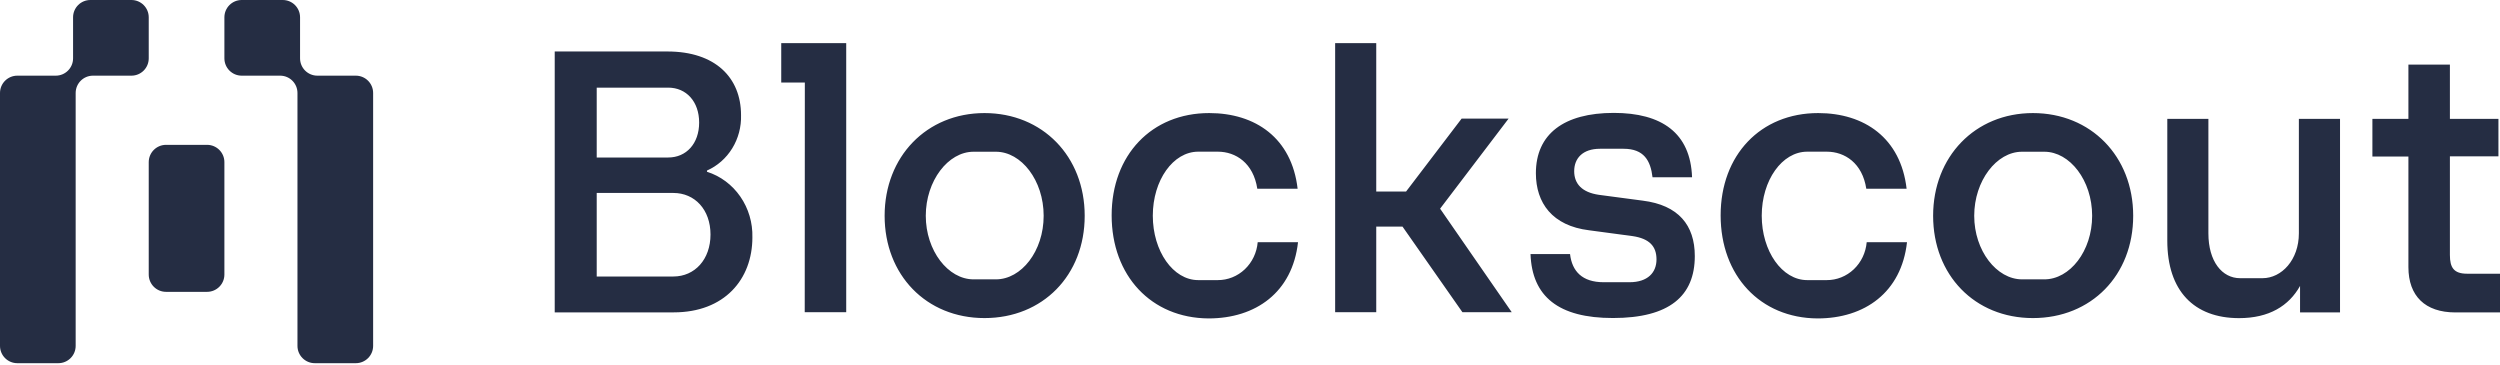
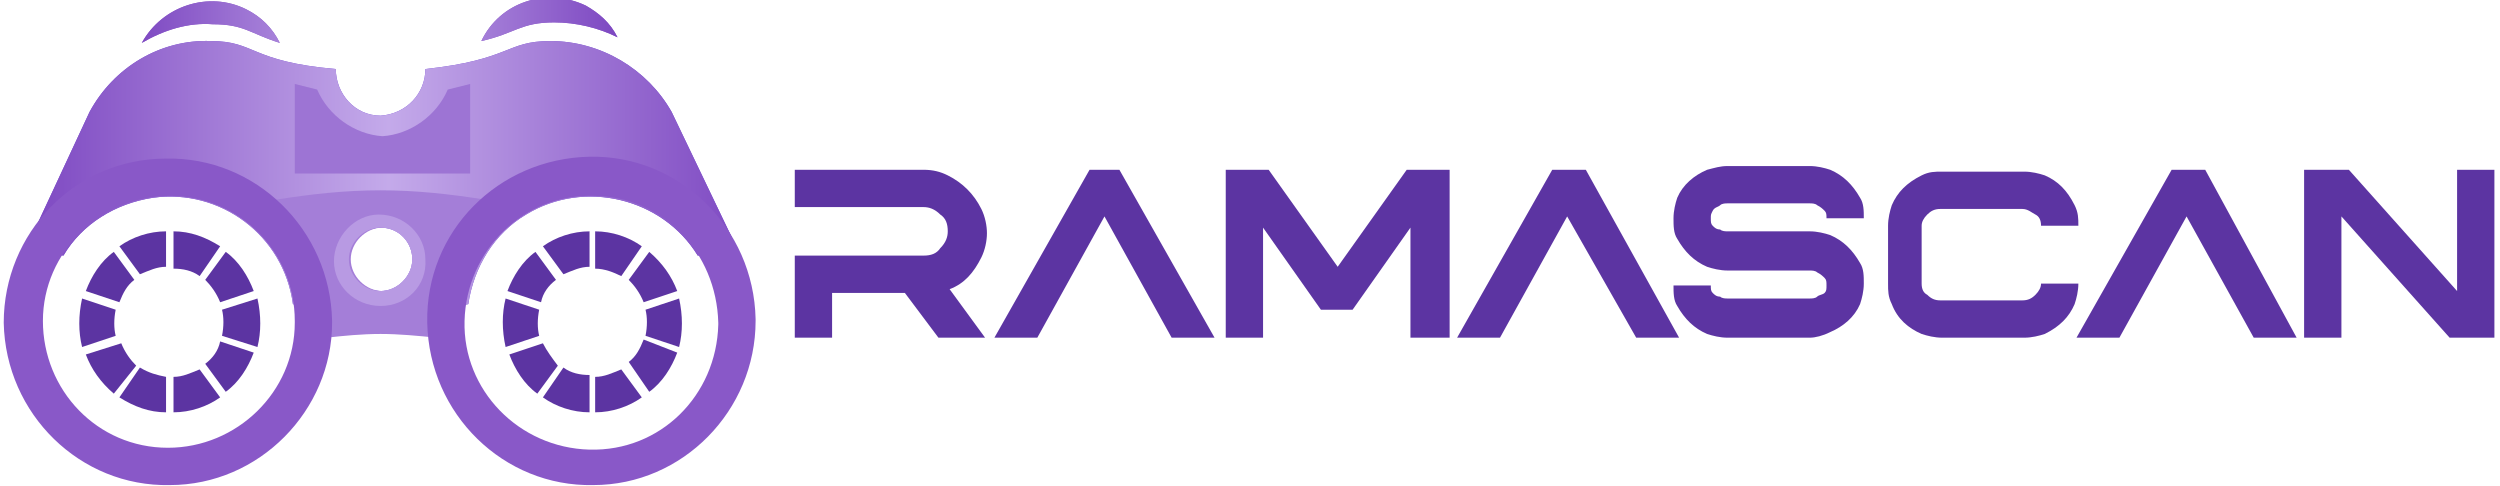
- <svg xmlns="http://www.w3.org/2000/svg" fill="none" height="73" viewBox="0 0 500 73" width="500">
-   <path clip-rule="evenodd" d="m26.284 0c1.913 0 3.463 1.55 3.463 3.463v8.207c0 1.913-1.55 3.463-3.463 3.463h-7.688c-1.913 0-3.463 1.55-3.463 3.463v50.578c0 1.913-1.55 3.463-3.463 3.463h-8.207c-1.913 0-3.463-1.55-3.463-3.463v-50.578c0-1.913 1.55-3.463 3.463-3.463h7.688c1.913 0 3.463-1.55 3.463-3.463v-8.207c0-1.913 1.55-3.463 3.463-3.463zm30.265 0c1.913 0 3.463 1.55 3.463 3.463v8.207c0 1.913 1.55 3.463 3.463 3.463h7.688c1.913 0 3.463 1.55 3.463 3.463v50.578c0 1.913-1.55 3.463-3.463 3.463h-8.207c-1.913 0-3.463-1.55-3.463-3.463v-50.578c0-1.913-1.55-3.463-3.463-3.463h-7.688c-1.913 0-3.463-1.55-3.463-3.463v-8.207c0-1.913 1.55-3.463 3.463-3.463zm-15.133 28.968c1.913 0 3.463 1.55 3.463 3.463v22.475c0 1.913-1.55 3.463-3.463 3.463h-8.207c-1.913 0-3.463-1.55-3.463-3.463v-22.475c0-1.913 1.55-3.463 3.463-3.463zm114.832-12.466h4.719l-.022 45.938h8.298v-53.809h-12.995zm-22.758-6.207h-22.546v52.179h23.798c10.143 0 15.735-6.602 15.735-14.998.077-2.921-.77-5.788-2.411-8.159s-3.984-4.115-6.67-4.964v-.244c2.077-.917 3.838-2.467 5.054-4.445 1.215-1.978 1.828-4.293 1.757-6.641 0-7.511-5.167-12.727-14.717-12.727zm6.34 14.218c0 4.215-2.583 6.987-6.184 6.987h-14.303v-13.973h14.303c3.601 0 6.184 2.771 6.184 6.987zm2.271 22.392c0 4.972-3.132 8.396-7.437 8.396h-15.321v-16.71h15.321c4.305 0 7.437 3.342 7.437 8.314zm34.824-3.749c0-11.819 8.388-20.541 19.974-20.541s20.04 8.64 20.04 20.541c0 11.901-8.376 20.459-20.04 20.459s-19.974-8.64-19.974-20.459zm17.782 12.716h4.473c5.089 0 9.551-5.624 9.551-12.716s-4.473-12.809-9.551-12.809h-4.473c-5.088 0-9.551 5.822-9.551 12.809s4.463 12.716 9.551 12.716zm47.126-33.257c-11.507 0-19.503 8.396-19.503 20.459s7.906 20.541 19.38 20.611c9.439 0 16.775-5.217 17.894-15.243h-8.064c-.176 2.076-1.095 4.006-2.573 5.41-1.479 1.404-3.41 2.178-5.411 2.17h-3.915c-5.01 0-9.08-5.776-9.08-12.879s4.07-12.809 9.08-12.809h3.915c3.601 0 7.123 2.282 7.906 7.418h8.063c-1.174-10.166-8.454-15.138-17.692-15.138zm25.196-13.985h8.22v29.682h5.961l11.116-14.591h9.394l-13.7 18.014 14.326 20.704h-9.863l-11.978-17.117h-5.256v17.117h-8.22zm46.981 42.188h-7.906c.302 8.477 5.592 12.797 16.495 12.786 11.273 0 16.361-4.402 16.361-12.39 0-6.195-3.288-10.189-10.411-11.085l-8.779-1.165c-3.366-.489-4.932-2.201-4.932-4.728 0-2.527 1.644-4.483 5.167-4.483h4.708c4.071 0 5.401 2.364 5.793 5.706h7.906c-.301-8.885-6.094-12.879-15.656-12.879-9.987 0-15.579 4.239-15.579 12.064 0 5.95 3.288 10.515 10.647 11.412l8.701 1.165c3.366.501 4.775 2.049 4.775 4.658 0 2.608-1.722 4.565-5.402 4.565h-5.178c-4.283 0-6.318-2.201-6.71-5.624zm30.117-7.744c0-12.064 7.985-20.459 19.504-20.459 9.237 0 16.518 4.972 17.692 15.138h-8.063c-.783-5.135-4.306-7.418-7.907-7.418h-3.914c-5.021 0-9.092 5.706-9.092 12.809s4.071 12.879 9.092 12.879h3.914c2.001.008 3.932-.766 5.411-2.17s2.397-3.335 2.574-5.41h8.063c-1.118 10.026-8.455 15.243-17.893 15.243-11.463-.07-19.381-8.547-19.381-20.611zm62.459-20.459c-11.586 0-19.962 8.722-19.962 20.541 0 11.819 8.286 20.459 19.962 20.459 11.675 0 20.052-8.559 20.052-20.459 0-11.901-8.466-20.541-20.052-20.541zm2.281 33.257h-4.451c-5.088 0-9.573-5.729-9.573-12.716s4.463-12.809 9.551-12.809h4.473c5.089 0 9.562 5.717 9.562 12.809s-4.473 12.716-9.562 12.716zm24.592-7.744v-24.36h8.22v22.905c0 5.624 2.74 8.966 6.341 8.966h4.473c3.836 0 7.281-3.668 7.281-8.966v-22.905h8.231v38.718h-7.996v-5.298c-2.237 3.994-6.185 6.439-12.213 6.439-9.013-.012-14.337-5.473-14.337-15.499zm48.223-16.826v22.125c0 5.787 3.355 9.048 9.371 9.059h8.947v-7.744h-6.576c-2.661 0-3.444-1.223-3.444-3.749v-19.726h9.707v-7.499h-9.707v-10.853h-8.298v10.853h-7.202v7.534z" fill="#252d43" fill-rule="evenodd" />
+ <svg xmlns="http://www.w3.org/2000/svg" version="1.1" id="Layer_1" x="0px" y="0px" viewBox="0 0 134 26" style="enable-background:new 0 0 134 26;" xml:space="preserve">
+   <style type="text/css">
+ 	.st0{fill-rule:evenodd;clip-rule:evenodd;fill:#8957C8;}
+ 	.st1{fill:url(#SVGID_1_);}
+ 	.st2{fill-rule:evenodd;clip-rule:evenodd;fill:#704AD5;}
+ 	.st3{fill:url(#SVGID_00000041992638943054076480000016577504187818978977_);}
+ 	.st4{fill-rule:evenodd;clip-rule:evenodd;fill:#A47ED8;}
+ 	.st5{fill-rule:evenodd;clip-rule:evenodd;fill:#B89AE3;}
+ 	.st6{fill-rule:evenodd;clip-rule:evenodd;fill:#9D74D4;}
+ 	.st7{fill-rule:evenodd;clip-rule:evenodd;fill:#8958C8;}
+ 	.st8{enable-background:new    ;}
+ 	.st9{fill:#5C34A2;}
+ 	.st10{fill-rule:evenodd;clip-rule:evenodd;fill:#5C34A2;}
+ </style>
+   <g>
+     <path class="st0" d="M29.7,1.2c-1.8,0-2.1,0.6-3.9,1c1-2.1,3.5-2.9,5.6-1.9c0.7,0.4,1.3,0.9,1.7,1.7C32.1,1.5,30.9,1.2,29.7,1.2z    M7.6,2.3c1.1-2,3.6-2.8,5.6-1.8c0.8,0.4,1.4,1,1.8,1.8c-1.6-0.5-1.9-1-3.6-1C10.1,1.2,8.8,1.6,7.6,2.3z" />
+     <linearGradient id="SVGID_1_" gradientUnits="userSpaceOnUse" x1="-456.381" y1="331.754" x2="-455.381" y2="331.754" gradientTransform="matrix(25.53 0 0 2.3 11658.721 -761.93)">
+       <stop offset="0" style="stop-color:#7E49C2" />
+       <stop offset="0.5" style="stop-color:#C4AAEA" />
+       <stop offset="1" style="stop-color:#7E49C2" />
+     </linearGradient>
+     <path class="st1" d="M29.7,1.2c-1.8,0-2.1,0.6-3.9,1c1-2.1,3.5-2.9,5.6-1.9c0.7,0.4,1.3,0.9,1.7,1.7C32.1,1.5,30.9,1.2,29.7,1.2z    M7.6,2.3c1.1-2,3.6-2.8,5.6-1.8c0.8,0.4,1.4,1,1.8,1.8c-1.6-0.5-1.9-1-3.6-1C10.1,1.2,8.8,1.6,7.6,2.3z" />
+     <path class="st2" d="M37.4,13.7c-1.9-3.1-6.1-4.1-9.2-2.2c-1.7,1-2.8,2.8-3.1,4.8l-4.7,1l0,0l-4.7-1c-0.5-3.7-3.9-6.2-7.5-5.7   c-2,0.3-3.8,1.4-4.8,3.1l-2-0.4l3.4-7.3c1.3-2.4,3.8-3.9,6.5-3.8c2.4,0,2.1,1.1,6.7,1.5c0,1.3,1,2.5,2.4,2.5l0,0   c1.4-0.1,2.4-1.2,2.4-2.5c4.6-0.5,4.3-1.5,6.7-1.5c2.7,0,5.2,1.5,6.5,3.8l3.5,7.3L37.4,13.7z M20.4,12.2c-0.9,0-1.7,0.8-1.7,1.7   s0.8,1.7,1.7,1.7c0.9,0,1.7-0.8,1.7-1.7c0,0,0,0,0,0C22.1,13,21.4,12.2,20.4,12.2L20.4,12.2z" />
+     <linearGradient id="SVGID_00000108995692245059141980000016190209535711774361_" gradientUnits="userSpaceOnUse" x1="-462.527" y1="49.911" x2="-461.527" y2="49.911" gradientTransform="matrix(38.13 0 0 15.16 17637.949 -746.97)">
+       <stop offset="0" style="stop-color:#7E49C2" />
+       <stop offset="0.5" style="stop-color:#C4AAEA" />
+       <stop offset="1" style="stop-color:#7E49C2" />
+     </linearGradient>
+     <path style="fill:url(#SVGID_00000108995692245059141980000016190209535711774361_);" d="M37.4,13.7c-1.9-3.1-6.1-4.1-9.2-2.2   c-1.7,1-2.8,2.8-3.1,4.8l-4.7,1l0,0l-4.7-1c-0.5-3.7-3.9-6.2-7.5-5.7c-2,0.3-3.8,1.4-4.8,3.1l-2-0.4l3.4-7.3   c1.3-2.4,3.8-3.9,6.5-3.8c2.4,0,2.1,1.1,6.7,1.5c0,1.3,1,2.5,2.4,2.5l0,0c1.4-0.1,2.4-1.2,2.4-2.5c4.6-0.5,4.3-1.5,6.7-1.5   c2.7,0,5.2,1.5,6.5,3.8l3.5,7.3L37.4,13.7z M20.4,12.2c-0.9,0-1.7,0.8-1.7,1.7s0.8,1.7,1.7,1.7c0.9,0,1.7-0.8,1.7-1.7c0,0,0,0,0,0   C22.1,13,21.4,12.2,20.4,12.2L20.4,12.2z" />
+     <path class="st4" d="M23.4,18.1c-1-0.1-2-0.2-3-0.2c-1,0-2,0.1-2.9,0.2l-2.7-7.4c1.9-0.3,3.7-0.5,5.6-0.5c1.9,0,3.7,0.2,5.6,0.5   L23.4,18.1z M20.5,12.2c-0.9,0-1.7,0.8-1.7,1.7s0.8,1.7,1.7,1.7c0.9,0,1.7-0.8,1.7-1.7c0,0,0,0,0,0C22.2,13,21.4,12.2,20.5,12.2   C20.5,12.2,20.5,12.2,20.5,12.2L20.5,12.2z" />
+     <path class="st5" d="M20.4,16.4c-1.4,0-2.5-1.1-2.5-2.4s1.1-2.5,2.4-2.5c1.4,0,2.5,1.1,2.5,2.4c0,0,0,0,0,0   C22.9,15.3,21.8,16.4,20.4,16.4z M20.4,12.2c-0.9,0-1.7,0.8-1.7,1.7s0.8,1.7,1.7,1.7c0.9,0,1.7-0.8,1.7-1.7c0,0,0,0,0,0   C22.1,13,21.4,12.2,20.4,12.2L20.4,12.2z" />
+     <path class="st6" d="M15.8,4.5v4.8h9.4V4.5l-1.2,0.3c-0.6,1.4-2,2.4-3.5,2.5c-1.5-0.1-2.9-1.1-3.5-2.5L15.8,4.5z" />
+     <path class="st7" d="M31.8,26c-4.8,0.1-8.8-3.8-8.9-8.7s3.8-8.8,8.7-8.9c4.8-0.1,8.8,3.8,8.9,8.7c0,0,0,0.1,0,0.1   C40.5,22,36.6,26,31.8,26C31.8,26,31.8,26,31.8,26z M31.8,10.5c-3.7-0.1-6.8,2.9-6.9,6.7c-0.1,3.7,2.9,6.8,6.7,6.9s6.8-2.9,6.9-6.7   c0,0,0-0.1,0-0.1C38.4,13.5,35.5,10.5,31.8,10.5z" />
+     <path class="st7" d="M9.1,26c-4.8,0.1-8.8-3.8-8.9-8.7C0.2,12.5,4,8.5,8.9,8.5c4.8-0.1,8.8,3.8,8.9,8.7c0,0,0,0.1,0,0.1   C17.8,22,13.9,26,9.1,26C9.1,26,9.1,26,9.1,26z M9.1,10.5c-3.7,0-6.8,3-6.8,6.7S5.2,24,9,24c3.7,0,6.8-3,6.8-6.7c0,0,0,0,0-0.1   C15.8,13.5,12.8,10.5,9.1,10.5L9.1,10.5z" />
+     <g class="st8">
+       <path class="st9" d="M52.8,18.1h-2.5l-1.8-2.4h-3.9v2.4h-2v-4.4h6.9c0.4,0,0.7-0.1,0.9-0.4c0.3-0.3,0.4-0.6,0.4-0.9    c0-0.4-0.1-0.7-0.4-0.9c-0.3-0.3-0.6-0.4-0.9-0.4h-6.9v-2l6.9,0c0.5,0,0.9,0.1,1.3,0.3c0.8,0.4,1.4,1,1.8,1.8    c0.2,0.4,0.3,0.9,0.3,1.3c0,0.4-0.1,0.9-0.3,1.3c-0.4,0.8-0.9,1.4-1.7,1.7L52.8,18.1z" />
+       <path class="st9" d="M65.1,18.1h-2.3l-3.6-6.5l-3.6,6.5h-2.3l5.1-9H60L65.1,18.1z" />
+     </g>
+     <g class="st8">
+       <path class="st9" d="M77.6,18.1h-2v-5.9l-3.1,4.4h-1.7l-3.1-4.4v5.9h-2v-9H68l3.7,5.2l3.7-5.2h2.3V18.1z" />
+     </g>
+     <g class="st8">
+       <path class="st9" d="M90,18.1h-2.3L84,11.6l-3.6,6.5h-2.3l5.1-9h1.8L90,18.1z" />
+     </g>
+     <g class="st8">
+       <path class="st9" d="M97,18.1h-4.4c-0.4,0-0.8-0.1-1.1-0.2c-0.7-0.3-1.2-0.8-1.6-1.5c-0.2-0.3-0.2-0.7-0.2-1.1h2    c0,0.2,0,0.3,0.1,0.4c0.1,0.1,0.2,0.2,0.4,0.2c0.1,0.1,0.3,0.1,0.4,0.1H97c0.1,0,0.3,0,0.4-0.1c0.1-0.1,0.3-0.1,0.4-0.2    c0.1-0.1,0.1-0.2,0.1-0.4c0-0.2,0-0.3-0.1-0.4c-0.1-0.1-0.2-0.2-0.4-0.3c-0.1-0.1-0.3-0.1-0.4-0.1h-4.4c-0.4,0-0.8-0.1-1.1-0.2    c-0.7-0.3-1.2-0.8-1.6-1.5c-0.2-0.3-0.2-0.7-0.2-1.1c0-0.4,0.1-0.8,0.2-1.1c0.3-0.7,0.9-1.2,1.6-1.5c0.4-0.1,0.7-0.2,1.1-0.2H97    c0.4,0,0.8,0.1,1.1,0.2c0.7,0.3,1.2,0.8,1.6,1.5c0.2,0.3,0.2,0.7,0.2,1.1h-2c0-0.2,0-0.3-0.1-0.4c-0.1-0.1-0.2-0.2-0.4-0.3    c-0.1-0.1-0.3-0.1-0.4-0.1h-4.4c-0.1,0-0.3,0-0.4,0.1c-0.1,0.1-0.3,0.1-0.4,0.3s-0.1,0.2-0.1,0.4c0,0.2,0,0.3,0.1,0.4    c0.1,0.1,0.2,0.2,0.4,0.2c0.1,0.1,0.3,0.1,0.4,0.1H97c0.4,0,0.8,0.1,1.1,0.2c0.7,0.3,1.2,0.8,1.6,1.5c0.2,0.3,0.2,0.7,0.2,1.1    c0,0.4-0.1,0.8-0.2,1.1c-0.3,0.7-0.9,1.2-1.6,1.5C97.7,18,97.3,18.1,97,18.1z" />
+     </g>
+     <g class="st8">
+       <path class="st9" d="M108.5,18.1h-4.4c-0.4,0-0.8-0.1-1.1-0.2c-0.7-0.3-1.3-0.8-1.6-1.6c-0.2-0.4-0.2-0.7-0.2-1.1v-3.1    c0-0.4,0.1-0.8,0.2-1.1c0.3-0.7,0.8-1.2,1.6-1.6c0.4-0.2,0.7-0.2,1.1-0.2h4.4c0.4,0,0.8,0.1,1.1,0.2c0.7,0.3,1.2,0.8,1.6,1.6    c0.2,0.4,0.2,0.7,0.2,1.1h-2c0-0.3-0.1-0.5-0.3-0.6s-0.4-0.3-0.7-0.3h-4.4c-0.3,0-0.5,0.1-0.7,0.3c-0.2,0.2-0.3,0.4-0.3,0.6v3.1    c0,0.3,0.1,0.5,0.3,0.6c0.2,0.2,0.4,0.3,0.7,0.3h4.4c0.3,0,0.5-0.1,0.7-0.3c0.2-0.2,0.3-0.4,0.3-0.6h2c0,0.4-0.1,0.8-0.2,1.1    c-0.3,0.7-0.8,1.2-1.6,1.6C109.3,18,108.9,18.1,108.5,18.1z" />
+     </g>
+     <g class="st8">
+       <path class="st9" d="M123.1,18.1h-2.3l-3.6-6.5l-3.6,6.5h-2.3l5.1-9h1.8L123.1,18.1z" />
+     </g>
+     <g class="st8">
+       <path class="st9" d="M133.8,18.1h-2.5l-5.8-6.5v6.5h-2v-9h2.4l5.8,6.5V9.1h2V18.1z" />
+     </g>
+     <path class="st10" d="M6.4,13.2c0.7-0.5,1.6-0.8,2.5-0.8v1.9c-0.5,0-0.9,0.2-1.4,0.4L6.4,13.2z" />
+     <path class="st10" d="M4.6,15.6c0.3-0.8,0.8-1.6,1.5-2.1L7.2,15c-0.4,0.3-0.6,0.7-0.8,1.2L4.6,15.6z" />
+     <path class="st10" d="M4.4,18.6c-0.2-0.8-0.2-1.7,0-2.6l1.8,0.6c-0.1,0.5-0.1,1,0,1.4L4.4,18.6z" />
+     <path class="st10" d="M6.1,21.1c-0.7-0.6-1.2-1.3-1.5-2.1l1.9-0.6c0.2,0.5,0.5,0.9,0.8,1.2L6.1,21.1z" />
+     <path class="st10" d="M8.9,22.1c-0.9,0-1.7-0.3-2.5-0.8l1.1-1.6C8,20,8.4,20.1,8.9,20.2L8.9,22.1z" />
+     <path class="st10" d="M11.8,21.3c-0.7,0.5-1.6,0.8-2.5,0.8v-1.9c0.5,0,0.9-0.2,1.4-0.4L11.8,21.3z" />
+     <path class="st10" d="M13.6,18.9c-0.3,0.8-0.8,1.6-1.5,2.1L11,19.5c0.4-0.3,0.7-0.7,0.8-1.2L13.6,18.9z" />
+     <path class="st10" d="M13.8,16c0.2,0.9,0.2,1.8,0,2.6L11.9,18c0.1-0.5,0.1-1,0-1.4L13.8,16z" />
+     <path class="st10" d="M12.1,13.5c0.7,0.5,1.2,1.3,1.5,2.1l-1.8,0.6c-0.2-0.5-0.5-0.9-0.8-1.2L12.1,13.5z" />
+     <path class="st10" d="M9.3,12.4c0.9,0,1.7,0.3,2.5,0.8l-1.1,1.6c-0.4-0.3-0.9-0.4-1.4-0.4L9.3,12.4z" />
+     <path class="st10" d="M29.1,13.2c0.7-0.5,1.6-0.8,2.5-0.8v1.9c-0.5,0-0.9,0.2-1.4,0.4L29.1,13.2z" />
+     <path class="st10" d="M27.2,15.6c0.3-0.8,0.8-1.6,1.5-2.1l1.1,1.5c-0.4,0.3-0.7,0.7-0.8,1.2L27.2,15.6z" />
+     <path class="st10" d="M27.1,18.6c-0.2-0.9-0.2-1.8,0-2.6l1.8,0.6c-0.1,0.5-0.1,1,0,1.4L27.1,18.6z" />
+     <path class="st10" d="M28.8,21.1c-0.7-0.5-1.2-1.3-1.5-2.1l1.8-0.6c0.2,0.4,0.5,0.8,0.8,1.2L28.8,21.1z" />
+     <path class="st10" d="M31.6,22.1c-0.9,0-1.8-0.3-2.5-0.8l1.1-1.6c0.4,0.3,0.9,0.4,1.4,0.4V22.1z" />
+     <path class="st10" d="M34.4,21.3c-0.7,0.5-1.6,0.8-2.5,0.8v-1.9c0.5,0,0.9-0.2,1.4-0.4L34.4,21.3z" />
+     <path class="st10" d="M36.3,18.9c-0.3,0.8-0.8,1.6-1.5,2.1l-1.1-1.6c0.4-0.3,0.6-0.7,0.8-1.2L36.3,18.9z" />
+     <path class="st10" d="M36.4,16c0.2,0.9,0.2,1.8,0,2.6L34.6,18c0.1-0.5,0.1-1,0-1.4L36.4,16z" />
+     <path class="st10" d="M34.8,13.5c0.7,0.6,1.2,1.3,1.5,2.1l-1.8,0.6c-0.2-0.5-0.5-0.9-0.8-1.2L34.8,13.5z" />
+     <path class="st10" d="M31.9,12.4c0.9,0,1.8,0.3,2.5,0.8l-1.1,1.6c-0.4-0.2-0.9-0.4-1.4-0.4V12.4z" />
+   </g>
</svg>
